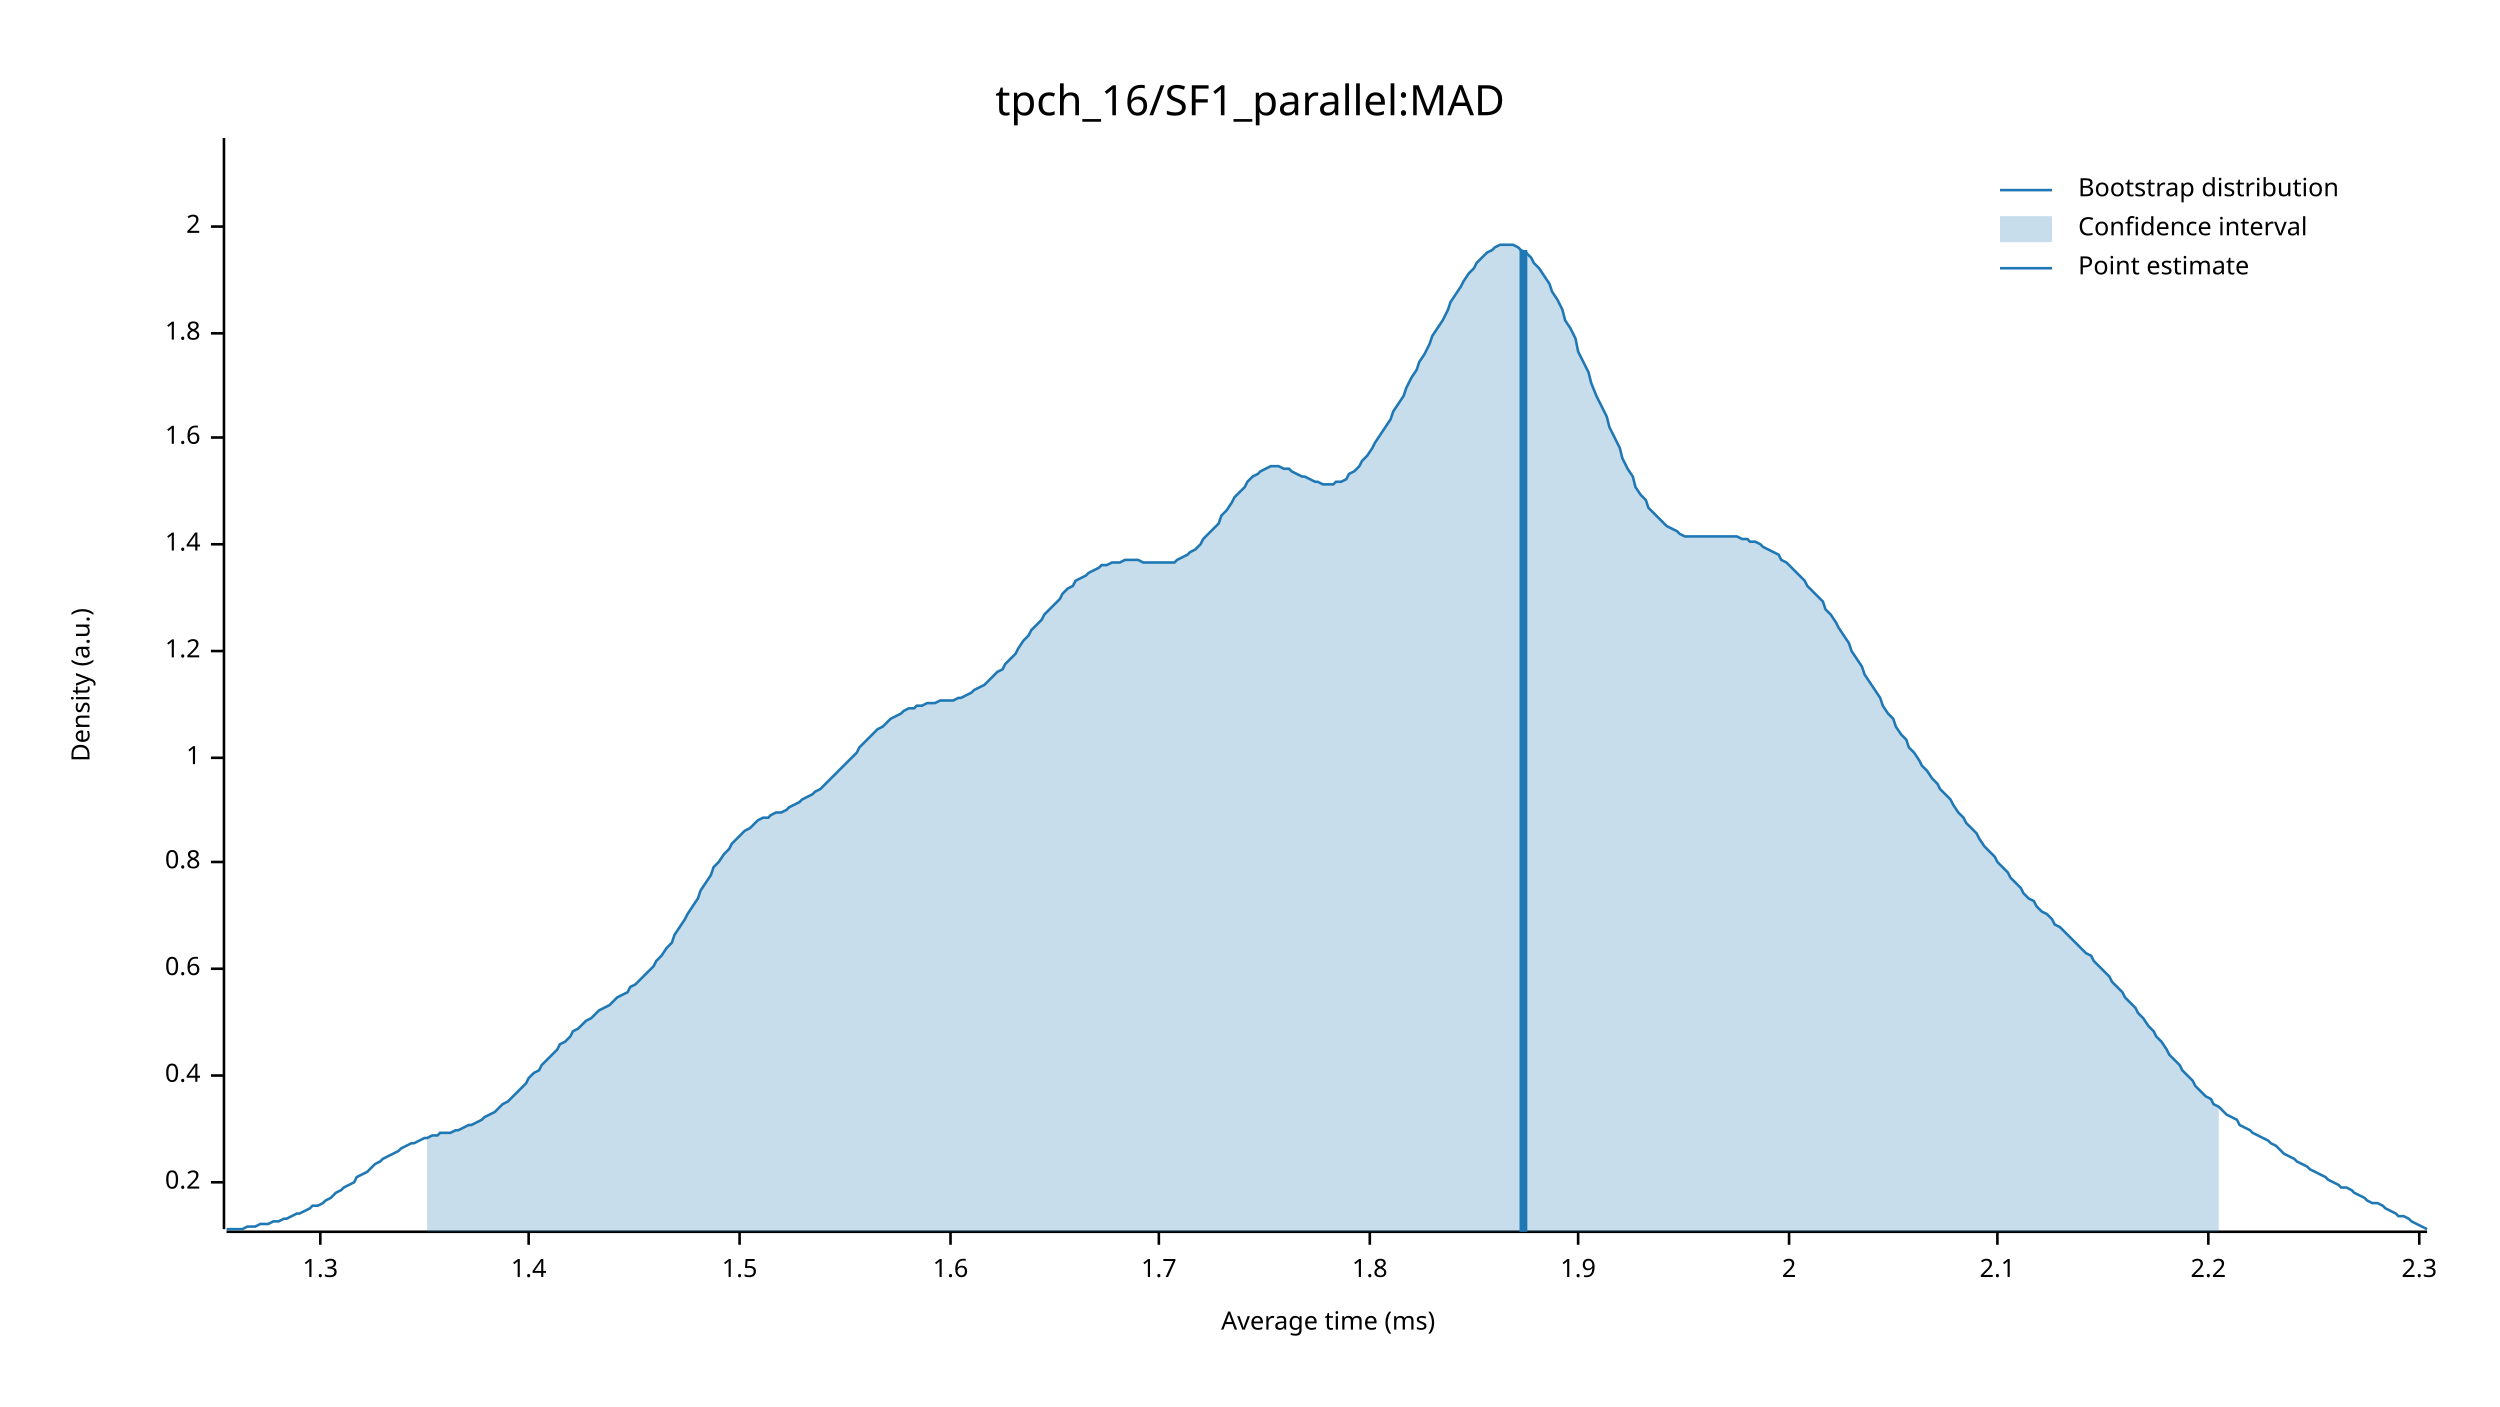
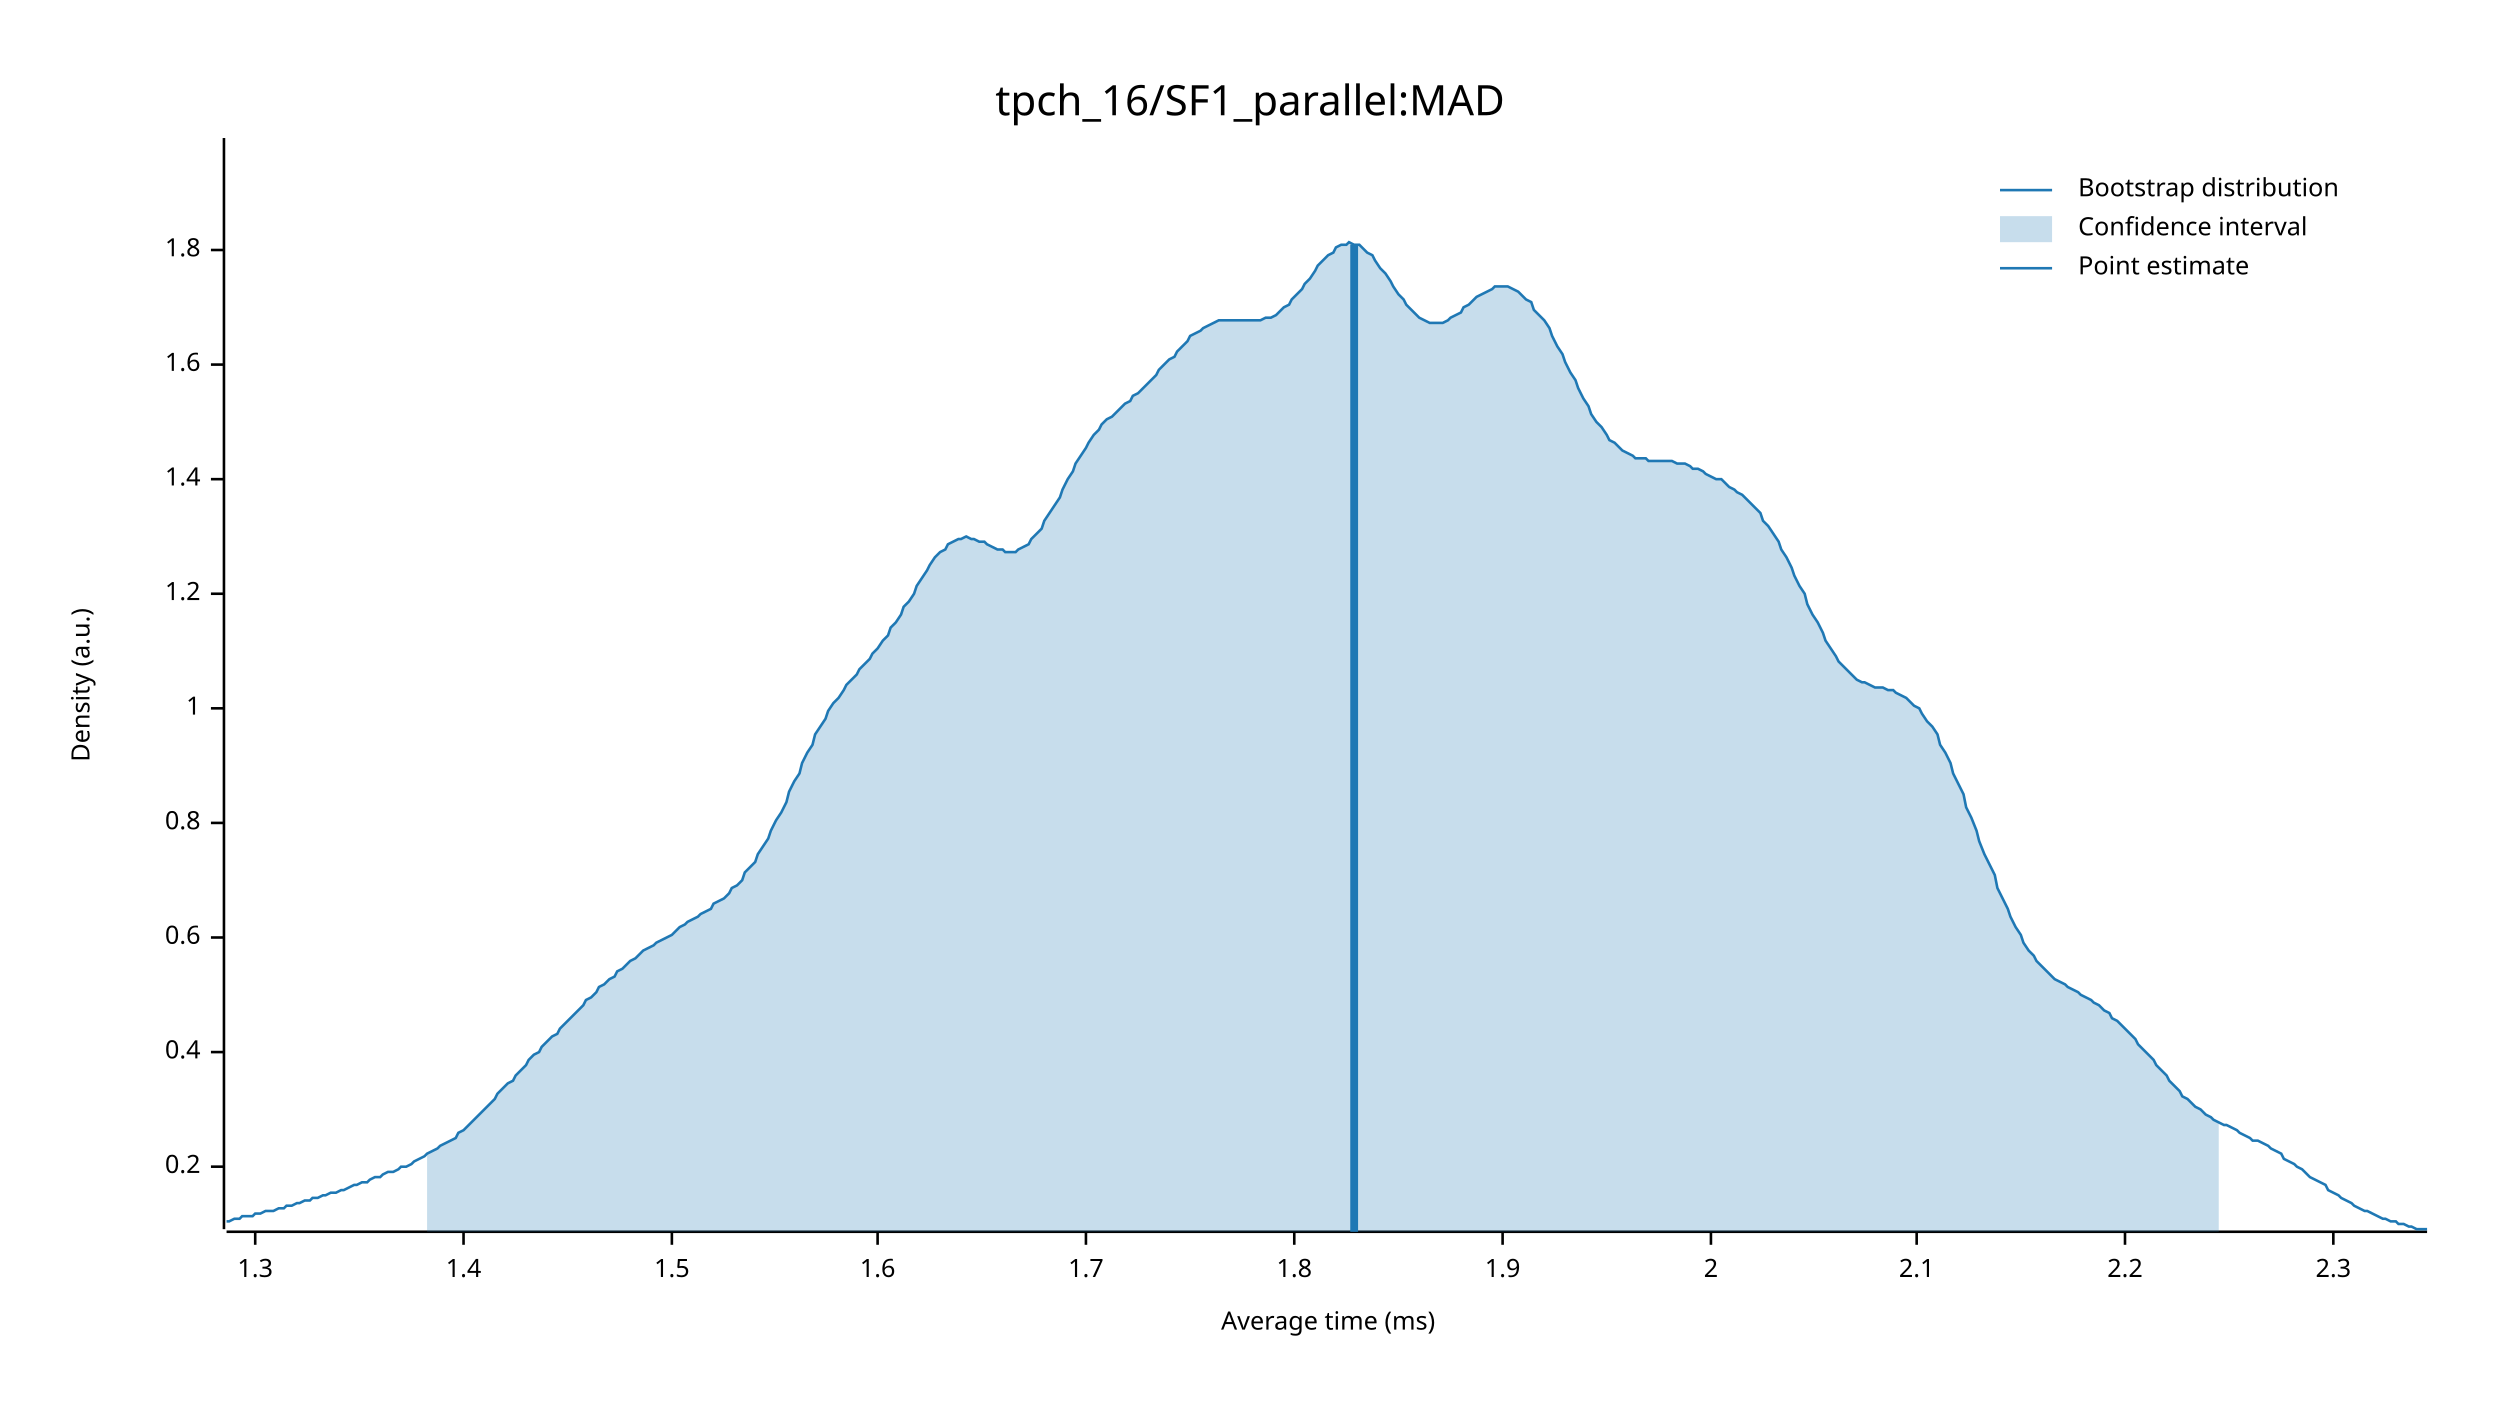
<svg xmlns="http://www.w3.org/2000/svg" width="960" height="540" viewBox="0 0 960 540">
  <text x="480" y="32" dy="0.76em" text-anchor="middle" font-family="sans-serif" font-size="16.129" opacity="1" fill="#000000">
tpch_16/SF1_parallel:MAD
</text>
  <text x="27" y="263" dy="0.76em" text-anchor="middle" font-family="sans-serif" font-size="9.677" opacity="1" fill="#000000" transform="rotate(270, 27, 263)">
Density (a.u.)
</text>
  <text x="510" y="513" dy="-0.5ex" text-anchor="middle" font-family="sans-serif" font-size="9.677" opacity="1" fill="#000000">
Average time (ms)
</text>
  <polyline fill="none" opacity="1" stroke="#000000" stroke-width="1" points="86,53 86,472 " />
-   <text x="77" y="454" dy="0.5ex" text-anchor="end" font-family="sans-serif" font-size="9.677" opacity="1" fill="#000000">
+   <text x="77" y="448" dy="0.5ex" text-anchor="end" font-family="sans-serif" font-size="9.677" opacity="1" fill="#000000">
0.2
</text>
-   <polyline fill="none" opacity="1" stroke="#000000" stroke-width="1" points="81,454 86,454 " />
-   <text x="77" y="413" dy="0.5ex" text-anchor="end" font-family="sans-serif" font-size="9.677" opacity="1" fill="#000000">
+   <polyline fill="none" opacity="1" stroke="#000000" stroke-width="1" points="81,448 86,448 " />
+   <text x="77" y="404" dy="0.5ex" text-anchor="end" font-family="sans-serif" font-size="9.677" opacity="1" fill="#000000">
0.4
</text>
-   <polyline fill="none" opacity="1" stroke="#000000" stroke-width="1" points="81,413 86,413 " />
-   <text x="77" y="372" dy="0.5ex" text-anchor="end" font-family="sans-serif" font-size="9.677" opacity="1" fill="#000000">
+   <polyline fill="none" opacity="1" stroke="#000000" stroke-width="1" points="81,404 86,404 " />
+   <text x="77" y="360" dy="0.5ex" text-anchor="end" font-family="sans-serif" font-size="9.677" opacity="1" fill="#000000">
0.6
</text>
-   <polyline fill="none" opacity="1" stroke="#000000" stroke-width="1" points="81,372 86,372 " />
-   <text x="77" y="331" dy="0.5ex" text-anchor="end" font-family="sans-serif" font-size="9.677" opacity="1" fill="#000000">
+   <polyline fill="none" opacity="1" stroke="#000000" stroke-width="1" points="81,360 86,360 " />
+   <text x="77" y="316" dy="0.5ex" text-anchor="end" font-family="sans-serif" font-size="9.677" opacity="1" fill="#000000">
0.8
</text>
-   <polyline fill="none" opacity="1" stroke="#000000" stroke-width="1" points="81,331 86,331 " />
-   <text x="77" y="291" dy="0.5ex" text-anchor="end" font-family="sans-serif" font-size="9.677" opacity="1" fill="#000000">
+   <polyline fill="none" opacity="1" stroke="#000000" stroke-width="1" points="81,316 86,316 " />
+   <text x="77" y="272" dy="0.5ex" text-anchor="end" font-family="sans-serif" font-size="9.677" opacity="1" fill="#000000">
1
</text>
-   <polyline fill="none" opacity="1" stroke="#000000" stroke-width="1" points="81,291 86,291 " />
-   <text x="77" y="250" dy="0.5ex" text-anchor="end" font-family="sans-serif" font-size="9.677" opacity="1" fill="#000000">
+   <polyline fill="none" opacity="1" stroke="#000000" stroke-width="1" points="81,272 86,272 " />
+   <text x="77" y="228" dy="0.5ex" text-anchor="end" font-family="sans-serif" font-size="9.677" opacity="1" fill="#000000">
1.2
</text>
-   <polyline fill="none" opacity="1" stroke="#000000" stroke-width="1" points="81,250 86,250 " />
-   <text x="77" y="209" dy="0.5ex" text-anchor="end" font-family="sans-serif" font-size="9.677" opacity="1" fill="#000000">
+   <polyline fill="none" opacity="1" stroke="#000000" stroke-width="1" points="81,228 86,228 " />
+   <text x="77" y="184" dy="0.5ex" text-anchor="end" font-family="sans-serif" font-size="9.677" opacity="1" fill="#000000">
1.4
</text>
-   <polyline fill="none" opacity="1" stroke="#000000" stroke-width="1" points="81,209 86,209 " />
-   <text x="77" y="168" dy="0.5ex" text-anchor="end" font-family="sans-serif" font-size="9.677" opacity="1" fill="#000000">
+   <polyline fill="none" opacity="1" stroke="#000000" stroke-width="1" points="81,184 86,184 " />
+   <text x="77" y="140" dy="0.5ex" text-anchor="end" font-family="sans-serif" font-size="9.677" opacity="1" fill="#000000">
1.6
</text>
-   <polyline fill="none" opacity="1" stroke="#000000" stroke-width="1" points="81,168 86,168 " />
-   <text x="77" y="128" dy="0.5ex" text-anchor="end" font-family="sans-serif" font-size="9.677" opacity="1" fill="#000000">
+   <polyline fill="none" opacity="1" stroke="#000000" stroke-width="1" points="81,140 86,140 " />
+   <text x="77" y="96" dy="0.5ex" text-anchor="end" font-family="sans-serif" font-size="9.677" opacity="1" fill="#000000">
1.8
</text>
-   <polyline fill="none" opacity="1" stroke="#000000" stroke-width="1" points="81,128 86,128 " />
-   <text x="77" y="87" dy="0.5ex" text-anchor="end" font-family="sans-serif" font-size="9.677" opacity="1" fill="#000000">
+   <polyline fill="none" opacity="1" stroke="#000000" stroke-width="1" points="81,96 86,96 " />
+   <polyline fill="none" opacity="1" stroke="#000000" stroke-width="1" points="87,473 932,473 " />
+   <text x="98" y="483" dy="0.76em" text-anchor="middle" font-family="sans-serif" font-size="9.677" opacity="1" fill="#000000">
+ 1.3
+ </text>
+   <polyline fill="none" opacity="1" stroke="#000000" stroke-width="1" points="98,473 98,478 " />
+   <text x="178" y="483" dy="0.76em" text-anchor="middle" font-family="sans-serif" font-size="9.677" opacity="1" fill="#000000">
+ 1.4
+ </text>
+   <polyline fill="none" opacity="1" stroke="#000000" stroke-width="1" points="178,473 178,478 " />
+   <text x="258" y="483" dy="0.76em" text-anchor="middle" font-family="sans-serif" font-size="9.677" opacity="1" fill="#000000">
+ 1.5
+ </text>
+   <polyline fill="none" opacity="1" stroke="#000000" stroke-width="1" points="258,473 258,478 " />
+   <text x="337" y="483" dy="0.76em" text-anchor="middle" font-family="sans-serif" font-size="9.677" opacity="1" fill="#000000">
+ 1.6
+ </text>
+   <polyline fill="none" opacity="1" stroke="#000000" stroke-width="1" points="337,473 337,478 " />
+   <text x="417" y="483" dy="0.76em" text-anchor="middle" font-family="sans-serif" font-size="9.677" opacity="1" fill="#000000">
+ 1.7
+ </text>
+   <polyline fill="none" opacity="1" stroke="#000000" stroke-width="1" points="417,473 417,478 " />
+   <text x="497" y="483" dy="0.76em" text-anchor="middle" font-family="sans-serif" font-size="9.677" opacity="1" fill="#000000">
+ 1.8
+ </text>
+   <polyline fill="none" opacity="1" stroke="#000000" stroke-width="1" points="497,473 497,478 " />
+   <text x="577" y="483" dy="0.76em" text-anchor="middle" font-family="sans-serif" font-size="9.677" opacity="1" fill="#000000">
+ 1.9
+ </text>
+   <polyline fill="none" opacity="1" stroke="#000000" stroke-width="1" points="577,473 577,478 " />
+   <text x="657" y="483" dy="0.76em" text-anchor="middle" font-family="sans-serif" font-size="9.677" opacity="1" fill="#000000">
2
</text>
-   <polyline fill="none" opacity="1" stroke="#000000" stroke-width="1" points="81,87 86,87 " />
-   <polyline fill="none" opacity="1" stroke="#000000" stroke-width="1" points="87,473 932,473 " />
-   <text x="123" y="483" dy="0.76em" text-anchor="middle" font-family="sans-serif" font-size="9.677" opacity="1" fill="#000000">
- 1.3
- </text>
-   <polyline fill="none" opacity="1" stroke="#000000" stroke-width="1" points="123,473 123,478 " />
-   <text x="203" y="483" dy="0.76em" text-anchor="middle" font-family="sans-serif" font-size="9.677" opacity="1" fill="#000000">
- 1.4
- </text>
-   <polyline fill="none" opacity="1" stroke="#000000" stroke-width="1" points="203,473 203,478 " />
-   <text x="284" y="483" dy="0.76em" text-anchor="middle" font-family="sans-serif" font-size="9.677" opacity="1" fill="#000000">
- 1.5
- </text>
-   <polyline fill="none" opacity="1" stroke="#000000" stroke-width="1" points="284,473 284,478 " />
-   <text x="365" y="483" dy="0.76em" text-anchor="middle" font-family="sans-serif" font-size="9.677" opacity="1" fill="#000000">
- 1.6
- </text>
-   <polyline fill="none" opacity="1" stroke="#000000" stroke-width="1" points="365,473 365,478 " />
-   <text x="445" y="483" dy="0.76em" text-anchor="middle" font-family="sans-serif" font-size="9.677" opacity="1" fill="#000000">
- 1.7
- </text>
-   <polyline fill="none" opacity="1" stroke="#000000" stroke-width="1" points="445,473 445,478 " />
-   <text x="526" y="483" dy="0.76em" text-anchor="middle" font-family="sans-serif" font-size="9.677" opacity="1" fill="#000000">
- 1.8
- </text>
-   <polyline fill="none" opacity="1" stroke="#000000" stroke-width="1" points="526,473 526,478 " />
-   <text x="606" y="483" dy="0.76em" text-anchor="middle" font-family="sans-serif" font-size="9.677" opacity="1" fill="#000000">
- 1.9
- </text>
-   <polyline fill="none" opacity="1" stroke="#000000" stroke-width="1" points="606,473 606,478 " />
-   <text x="687" y="483" dy="0.76em" text-anchor="middle" font-family="sans-serif" font-size="9.677" opacity="1" fill="#000000">
- 2
- </text>
-   <polyline fill="none" opacity="1" stroke="#000000" stroke-width="1" points="687,473 687,478 " />
-   <text x="767" y="483" dy="0.76em" text-anchor="middle" font-family="sans-serif" font-size="9.677" opacity="1" fill="#000000">
+   <polyline fill="none" opacity="1" stroke="#000000" stroke-width="1" points="657,473 657,478 " />
+   <text x="736" y="483" dy="0.76em" text-anchor="middle" font-family="sans-serif" font-size="9.677" opacity="1" fill="#000000">
2.1
</text>
-   <polyline fill="none" opacity="1" stroke="#000000" stroke-width="1" points="767,473 767,478 " />
-   <text x="848" y="483" dy="0.76em" text-anchor="middle" font-family="sans-serif" font-size="9.677" opacity="1" fill="#000000">
+   <polyline fill="none" opacity="1" stroke="#000000" stroke-width="1" points="736,473 736,478 " />
+   <text x="816" y="483" dy="0.76em" text-anchor="middle" font-family="sans-serif" font-size="9.677" opacity="1" fill="#000000">
2.2
</text>
-   <polyline fill="none" opacity="1" stroke="#000000" stroke-width="1" points="848,473 848,478 " />
-   <text x="929" y="483" dy="0.76em" text-anchor="middle" font-family="sans-serif" font-size="9.677" opacity="1" fill="#000000">
+   <polyline fill="none" opacity="1" stroke="#000000" stroke-width="1" points="816,473 816,478 " />
+   <text x="896" y="483" dy="0.76em" text-anchor="middle" font-family="sans-serif" font-size="9.677" opacity="1" fill="#000000">
2.3
</text>
-   <polyline fill="none" opacity="1" stroke="#000000" stroke-width="1" points="929,473 929,478 " />
-   <polyline fill="none" opacity="1" stroke="#1F78B4" stroke-width="1" points="87,472 88,472 90,472 92,472 93,472 95,471 97,471 98,471 100,470 102,470 103,470 105,469 107,469 109,468 110,468 112,467 114,466 115,466 117,465 119,464 120,463 122,463 124,462 125,461 127,460 129,458 131,457 132,456 134,455 136,454 137,452 139,451 141,450 142,449 144,447 146,446 147,445 149,444 151,443 153,442 154,441 156,440 158,439 159,439 161,438 163,437 164,437 166,436 168,436 169,435 171,435 173,435 175,434 176,434 178,433 180,432 181,432 183,431 185,430 186,429 188,428 190,427 191,426 193,424 195,423 197,421 198,420 200,418 202,416 203,414 205,412 207,411 208,409 210,407 212,405 214,403 215,401 217,400 219,398 220,396 222,395 224,393 225,392 227,391 229,389 230,388 232,387 234,386 236,384 237,383 239,382 241,381 242,379 244,378 246,376 247,375 249,373 251,371 252,369 254,367 256,364 258,362 259,359 261,356 263,353 264,351 266,348 268,345 269,342 271,339 273,336 274,333 276,331 278,328 280,326 281,324 283,322 285,320 286,319 288,318 290,316 291,315 293,314 295,314 296,313 298,312 300,312 302,311 303,310 305,309 307,308 308,307 310,306 312,305 313,304 315,303 317,301 318,300 320,298 322,296 324,294 325,293 327,291 329,289 330,287 332,285 334,283 335,282 337,280 339,279 341,277 342,276 344,275 346,274 347,273 349,272 351,272 352,271 354,271 356,270 357,270 359,270 361,269 363,269 364,269 366,269 368,268 369,268 371,267 373,266 374,265 376,264 378,263 379,262 381,260 383,258 385,257 386,255 388,253 390,251 391,249 393,246 395,244 396,242 398,240 400,238 401,236 403,234 405,232 407,230 408,228 410,226 412,225 413,223 415,222 417,221 418,220 420,219 422,218 423,217 425,217 427,216 429,216 430,216 432,215 434,215 435,215 437,215 439,216 440,216 442,216 444,216 445,216 447,216 449,216 451,216 452,215 454,214 456,213 457,212 459,211 461,209 462,207 464,205 466,203 468,201 469,198 471,196 473,193 474,191 476,189 478,187 479,185 481,183 483,182 484,181 486,180 488,179 490,179 491,179 493,180 495,180 496,181 498,182 500,183 501,183 503,184 505,185 506,185 508,186 510,186 512,186 513,185 515,185 517,184 518,182 520,181 522,179 523,177 525,175 527,172 528,170 530,167 532,164 534,161 535,158 537,155 539,152 540,149 542,145 544,142 545,139 547,136 549,132 550,129 552,126 554,123 556,119 557,116 559,113 561,110 562,108 564,105 566,103 567,101 569,99 571,97 573,96 574,95 576,94 578,94 579,94 581,94 583,95 584,96 586,97 588,99 589,101 591,103 593,106 595,109 596,112 598,115 600,119 601,123 603,126 605,130 606,135 608,139 610,143 611,147 613,152 615,156 617,160 618,164 620,168 622,172 623,176 625,180 627,183 628,187 630,190 632,192 633,195 635,197 637,199 639,201 640,202 642,203 644,204 645,205 647,206 649,206 650,206 652,206 654,206 655,206 657,206 659,206 661,206 662,206 664,206 666,206 667,206 669,207 671,207 672,208 674,208 676,209 677,210 679,211 681,212 683,213 684,215 686,216 688,218 689,219 691,221 693,223 694,225 696,227 698,229 700,231 701,234 703,236 705,239 706,241 708,244 710,247 711,250 713,253 715,256 716,259 718,262 720,265 722,268 723,271 725,274 727,276 728,279 730,282 732,284 733,287 735,289 737,292 738,294 740,296 742,299 744,301 745,303 747,305 749,307 750,309 752,312 754,314 755,316 757,318 759,320 760,322 762,325 764,327 766,329 767,331 769,333 771,335 772,337 774,339 776,341 777,343 779,345 781,346 782,348 784,350 786,351 788,353 789,355 791,356 793,358 794,359 796,361 798,363 799,364 801,366 803,367 804,369 806,371 808,373 810,375 811,377 813,379 815,381 816,383 818,385 820,387 821,389 823,391 825,394 827,396 828,398 830,400 832,403 833,405 835,407 837,409 838,411 840,413 842,415 843,417 845,419 847,421 849,422 850,424 852,425 854,427 855,428 857,429 859,430 860,432 862,433 864,434 865,435 867,436 869,437 871,438 872,439 874,440 876,442 877,443 879,444 881,445 882,446 884,447 886,448 887,449 889,450 891,451 893,452 894,453 896,454 898,455 899,456 901,456 903,457 904,458 906,459 908,460 909,461 911,462 913,462 915,463 916,464 918,465 920,466 921,467 923,467 925,468 926,469 928,470 930,471 932,472 " />
-   <polygon opacity="0.25" fill="#1F78B4" points="164,437 166,436 168,436 169,435 171,435 173,435 175,434 176,434 178,433 180,432 181,432 183,431 185,430 186,429 188,428 190,427 191,426 193,424 195,423 197,421 198,420 200,418 202,416 203,414 205,412 207,411 208,409 210,407 212,405 214,403 215,401 217,400 219,398 220,396 222,395 224,393 225,392 227,391 229,389 230,388 232,387 234,386 236,384 237,383 239,382 241,381 242,379 244,378 246,376 247,375 249,373 251,371 252,369 254,367 256,364 258,362 259,359 261,356 263,353 264,351 266,348 268,345 269,342 271,339 273,336 274,333 276,331 278,328 280,326 281,324 283,322 285,320 286,319 288,318 290,316 291,315 293,314 295,314 296,313 298,312 300,312 302,311 303,310 305,309 307,308 308,307 310,306 312,305 313,304 315,303 317,301 318,300 320,298 322,296 324,294 325,293 327,291 329,289 330,287 332,285 334,283 335,282 337,280 339,279 341,277 342,276 344,275 346,274 347,273 349,272 351,272 352,271 354,271 356,270 357,270 359,270 361,269 363,269 364,269 366,269 368,268 369,268 371,267 373,266 374,265 376,264 378,263 379,262 381,260 383,258 385,257 386,255 388,253 390,251 391,249 393,246 395,244 396,242 398,240 400,238 401,236 403,234 405,232 407,230 408,228 410,226 412,225 413,223 415,222 417,221 418,220 420,219 422,218 423,217 425,217 427,216 429,216 430,216 432,215 434,215 435,215 437,215 439,216 440,216 442,216 444,216 445,216 447,216 449,216 451,216 452,215 454,214 456,213 457,212 459,211 461,209 462,207 464,205 466,203 468,201 469,198 471,196 473,193 474,191 476,189 478,187 479,185 481,183 483,182 484,181 486,180 488,179 490,179 491,179 493,180 495,180 496,181 498,182 500,183 501,183 503,184 505,185 506,185 508,186 510,186 512,186 513,185 515,185 517,184 518,182 520,181 522,179 523,177 525,175 527,172 528,170 530,167 532,164 534,161 535,158 537,155 539,152 540,149 542,145 544,142 545,139 547,136 549,132 550,129 552,126 554,123 556,119 557,116 559,113 561,110 562,108 564,105 566,103 567,101 569,99 571,97 573,96 574,95 576,94 578,94 579,94 581,94 583,95 584,96 586,97 588,99 589,101 591,103 593,106 595,109 596,112 598,115 600,119 601,123 603,126 605,130 606,135 608,139 610,143 611,147 613,152 615,156 617,160 618,164 620,168 622,172 623,176 625,180 627,183 628,187 630,190 632,192 633,195 635,197 637,199 639,201 640,202 642,203 644,204 645,205 647,206 649,206 650,206 652,206 654,206 655,206 657,206 659,206 661,206 662,206 664,206 666,206 667,206 669,207 671,207 672,208 674,208 676,209 677,210 679,211 681,212 683,213 684,215 686,216 688,218 689,219 691,221 693,223 694,225 696,227 698,229 700,231 701,234 703,236 705,239 706,241 708,244 710,247 711,250 713,253 715,256 716,259 718,262 720,265 722,268 723,271 725,274 727,276 728,279 730,282 732,284 733,287 735,289 737,292 738,294 740,296 742,299 744,301 745,303 747,305 749,307 750,309 752,312 754,314 755,316 757,318 759,320 760,322 762,325 764,327 766,329 767,331 769,333 771,335 772,337 774,339 776,341 777,343 779,345 781,346 782,348 784,350 786,351 788,353 789,355 791,356 793,358 794,359 796,361 798,363 799,364 801,366 803,367 804,369 806,371 808,373 810,375 811,377 813,379 815,381 816,383 818,385 820,387 821,389 823,391 825,394 827,396 828,398 830,400 832,403 833,405 835,407 837,409 838,411 840,413 842,415 843,417 845,419 847,421 849,422 850,424 852,425 852,473 164,473 " />
-   <polyline fill="none" opacity="1" stroke="#1F78B4" stroke-width="3" points="585,473 585,96 " />
+   <polyline fill="none" opacity="1" stroke="#000000" stroke-width="1" points="896,473 896,478 " />
+   <polyline fill="none" opacity="1" stroke="#1F78B4" stroke-width="1" points="87,469 88,469 90,468 92,468 93,467 95,467 97,467 98,466 100,466 102,465 103,465 105,465 107,464 109,464 110,463 112,463 114,462 115,462 117,461 119,461 120,460 122,460 124,459 125,459 127,458 129,458 131,457 132,457 134,456 136,455 137,455 139,454 141,454 142,453 144,452 146,452 147,451 149,450 151,450 153,449 154,448 156,448 158,447 159,446 161,445 163,444 164,443 166,442 168,441 169,440 171,439 173,438 175,437 176,435 178,434 180,432 181,431 183,429 185,427 186,426 188,424 190,422 191,420 193,418 195,416 197,415 198,413 200,411 202,409 203,407 205,405 207,404 208,402 210,400 212,398 214,397 215,395 217,393 219,391 220,390 222,388 224,386 225,384 227,383 229,381 230,379 232,378 234,376 236,375 237,373 239,372 241,370 242,369 244,368 246,366 247,365 249,364 251,363 252,362 254,361 256,360 258,359 259,358 261,356 263,355 264,354 266,353 268,352 269,351 271,350 273,349 274,347 276,346 278,345 280,343 281,341 283,340 285,338 286,335 288,333 290,331 291,328 293,325 295,322 296,319 298,315 300,312 302,308 303,304 305,300 307,297 308,293 310,289 312,286 313,282 315,279 317,276 318,273 320,270 322,268 324,265 325,263 327,261 329,259 330,257 332,255 334,253 335,251 337,249 339,246 341,244 342,241 344,239 346,236 347,233 349,231 351,228 352,225 354,222 356,219 357,217 359,214 361,212 363,211 364,209 366,208 368,207 369,207 371,206 373,207 374,207 376,208 378,208 379,209 381,210 383,211 385,211 386,212 388,212 390,212 391,211 393,210 395,209 396,207 398,205 400,203 401,200 403,197 405,194 407,191 408,188 410,184 412,181 413,178 415,175 417,172 418,170 420,167 422,165 423,163 425,161 427,160 429,158 430,157 432,155 434,154 435,152 437,151 439,149 440,148 442,146 444,144 445,142 447,140 449,138 451,137 452,135 454,133 456,131 457,129 459,128 461,127 462,126 464,125 466,124 468,123 469,123 471,123 473,123 474,123 476,123 478,123 479,123 481,123 483,123 484,123 486,122 488,122 490,121 491,120 493,118 495,117 496,115 498,113 500,111 501,109 503,107 505,104 506,102 508,100 510,98 512,97 513,95 515,94 517,94 518,93 520,94 522,94 523,95 525,97 527,98 528,100 530,103 532,105 534,108 535,110 537,113 539,115 540,117 542,119 544,121 545,122 547,123 549,124 550,124 552,124 554,124 556,123 557,122 559,121 561,120 562,118 564,117 566,115 567,114 569,113 571,112 573,111 574,110 576,110 578,110 579,110 581,111 583,112 584,113 586,115 588,116 589,119 591,121 593,123 595,126 596,129 598,133 600,136 601,139 603,143 605,146 606,149 608,153 610,156 611,159 613,162 615,164 617,167 618,169 620,170 622,172 623,173 625,174 627,175 628,176 630,176 632,176 633,177 635,177 637,177 639,177 640,177 642,177 644,178 645,178 647,178 649,179 650,180 652,180 654,181 655,182 657,183 659,184 661,184 662,185 664,187 666,188 667,189 669,190 671,192 672,193 674,195 676,197 677,200 679,202 681,205 683,208 684,211 686,214 688,218 689,221 691,225 693,228 694,232 696,236 698,239 700,243 701,246 703,249 705,252 706,254 708,256 710,258 711,259 713,261 715,262 716,262 718,263 720,264 722,264 723,264 725,265 727,265 728,266 730,267 732,268 733,269 735,271 737,272 738,274 740,277 742,279 744,282 745,286 747,289 749,293 750,297 752,301 754,305 755,310 757,314 759,319 760,323 762,328 764,332 766,336 767,341 769,345 771,349 772,352 774,356 776,359 777,362 779,365 781,367 782,369 784,371 786,373 788,375 789,376 791,377 793,378 794,379 796,380 798,381 799,382 801,383 803,384 804,385 806,386 808,388 810,389 811,391 813,392 815,394 816,395 818,397 820,399 821,401 823,403 825,405 827,407 828,409 830,411 832,413 833,415 835,417 837,419 838,421 840,422 842,424 843,425 845,426 847,428 849,429 850,430 852,431 854,432 855,432 857,433 859,434 860,435 862,436 864,437 865,438 867,438 869,439 871,440 872,441 874,442 876,443 877,445 879,446 881,447 882,448 884,449 886,451 887,452 889,453 891,454 893,455 894,457 896,458 898,459 899,460 901,461 903,462 904,463 906,464 908,465 909,465 911,466 913,467 915,468 916,468 918,469 920,469 921,470 923,470 925,471 926,471 928,472 930,472 932,472 " />
+   <polygon opacity="0.25" fill="#1F78B4" points="164,443 166,442 168,441 169,440 171,439 173,438 175,437 176,435 178,434 180,432 181,431 183,429 185,427 186,426 188,424 190,422 191,420 193,418 195,416 197,415 198,413 200,411 202,409 203,407 205,405 207,404 208,402 210,400 212,398 214,397 215,395 217,393 219,391 220,390 222,388 224,386 225,384 227,383 229,381 230,379 232,378 234,376 236,375 237,373 239,372 241,370 242,369 244,368 246,366 247,365 249,364 251,363 252,362 254,361 256,360 258,359 259,358 261,356 263,355 264,354 266,353 268,352 269,351 271,350 273,349 274,347 276,346 278,345 280,343 281,341 283,340 285,338 286,335 288,333 290,331 291,328 293,325 295,322 296,319 298,315 300,312 302,308 303,304 305,300 307,297 308,293 310,289 312,286 313,282 315,279 317,276 318,273 320,270 322,268 324,265 325,263 327,261 329,259 330,257 332,255 334,253 335,251 337,249 339,246 341,244 342,241 344,239 346,236 347,233 349,231 351,228 352,225 354,222 356,219 357,217 359,214 361,212 363,211 364,209 366,208 368,207 369,207 371,206 373,207 374,207 376,208 378,208 379,209 381,210 383,211 385,211 386,212 388,212 390,212 391,211 393,210 395,209 396,207 398,205 400,203 401,200 403,197 405,194 407,191 408,188 410,184 412,181 413,178 415,175 417,172 418,170 420,167 422,165 423,163 425,161 427,160 429,158 430,157 432,155 434,154 435,152 437,151 439,149 440,148 442,146 444,144 445,142 447,140 449,138 451,137 452,135 454,133 456,131 457,129 459,128 461,127 462,126 464,125 466,124 468,123 469,123 471,123 473,123 474,123 476,123 478,123 479,123 481,123 483,123 484,123 486,122 488,122 490,121 491,120 493,118 495,117 496,115 498,113 500,111 501,109 503,107 505,104 506,102 508,100 510,98 512,97 513,95 515,94 517,94 518,93 520,94 522,94 523,95 525,97 527,98 528,100 530,103 532,105 534,108 535,110 537,113 539,115 540,117 542,119 544,121 545,122 547,123 549,124 550,124 552,124 554,124 556,123 557,122 559,121 561,120 562,118 564,117 566,115 567,114 569,113 571,112 573,111 574,110 576,110 578,110 579,110 581,111 583,112 584,113 586,115 588,116 589,119 591,121 593,123 595,126 596,129 598,133 600,136 601,139 603,143 605,146 606,149 608,153 610,156 611,159 613,162 615,164 617,167 618,169 620,170 622,172 623,173 625,174 627,175 628,176 630,176 632,176 633,177 635,177 637,177 639,177 640,177 642,177 644,178 645,178 647,178 649,179 650,180 652,180 654,181 655,182 657,183 659,184 661,184 662,185 664,187 666,188 667,189 669,190 671,192 672,193 674,195 676,197 677,200 679,202 681,205 683,208 684,211 686,214 688,218 689,221 691,225 693,228 694,232 696,236 698,239 700,243 701,246 703,249 705,252 706,254 708,256 710,258 711,259 713,261 715,262 716,262 718,263 720,264 722,264 723,264 725,265 727,265 728,266 730,267 732,268 733,269 735,271 737,272 738,274 740,277 742,279 744,282 745,286 747,289 749,293 750,297 752,301 754,305 755,310 757,314 759,319 760,323 762,328 764,332 766,336 767,341 769,345 771,349 772,352 774,356 776,359 777,362 779,365 781,367 782,369 784,371 786,373 788,375 789,376 791,377 793,378 794,379 796,380 798,381 799,382 801,383 803,384 804,385 806,386 808,388 810,389 811,391 813,392 815,394 816,395 818,397 820,399 821,401 823,403 825,405 827,407 828,409 830,411 832,413 833,415 835,417 837,419 838,421 840,422 842,424 843,425 845,426 847,428 849,429 850,430 852,431 852,473 164,473 " />
+   <polyline fill="none" opacity="1" stroke="#1F78B4" stroke-width="3" points="520,473 520,94 " />
  <text x="798" y="68" dy="0.76em" text-anchor="start" font-family="sans-serif" font-size="9.677" opacity="1" fill="#000000">
Bootstrap distribution
</text>
  <text x="798" y="83" dy="0.76em" text-anchor="start" font-family="sans-serif" font-size="9.677" opacity="1" fill="#000000">
Confidence interval
</text>
  <text x="798" y="98" dy="0.76em" text-anchor="start" font-family="sans-serif" font-size="9.677" opacity="1" fill="#000000">
Point estimate
</text>
  <polyline fill="none" opacity="1" stroke="#1F78B4" stroke-width="1" points="768,73 788,73 " />
  <rect x="768" y="83" width="20" height="10" opacity="0.25" fill="#1F78B4" stroke="none" />
  <polyline fill="none" opacity="1" stroke="#1F78B4" stroke-width="1" points="768,103 788,103 " />
</svg>
